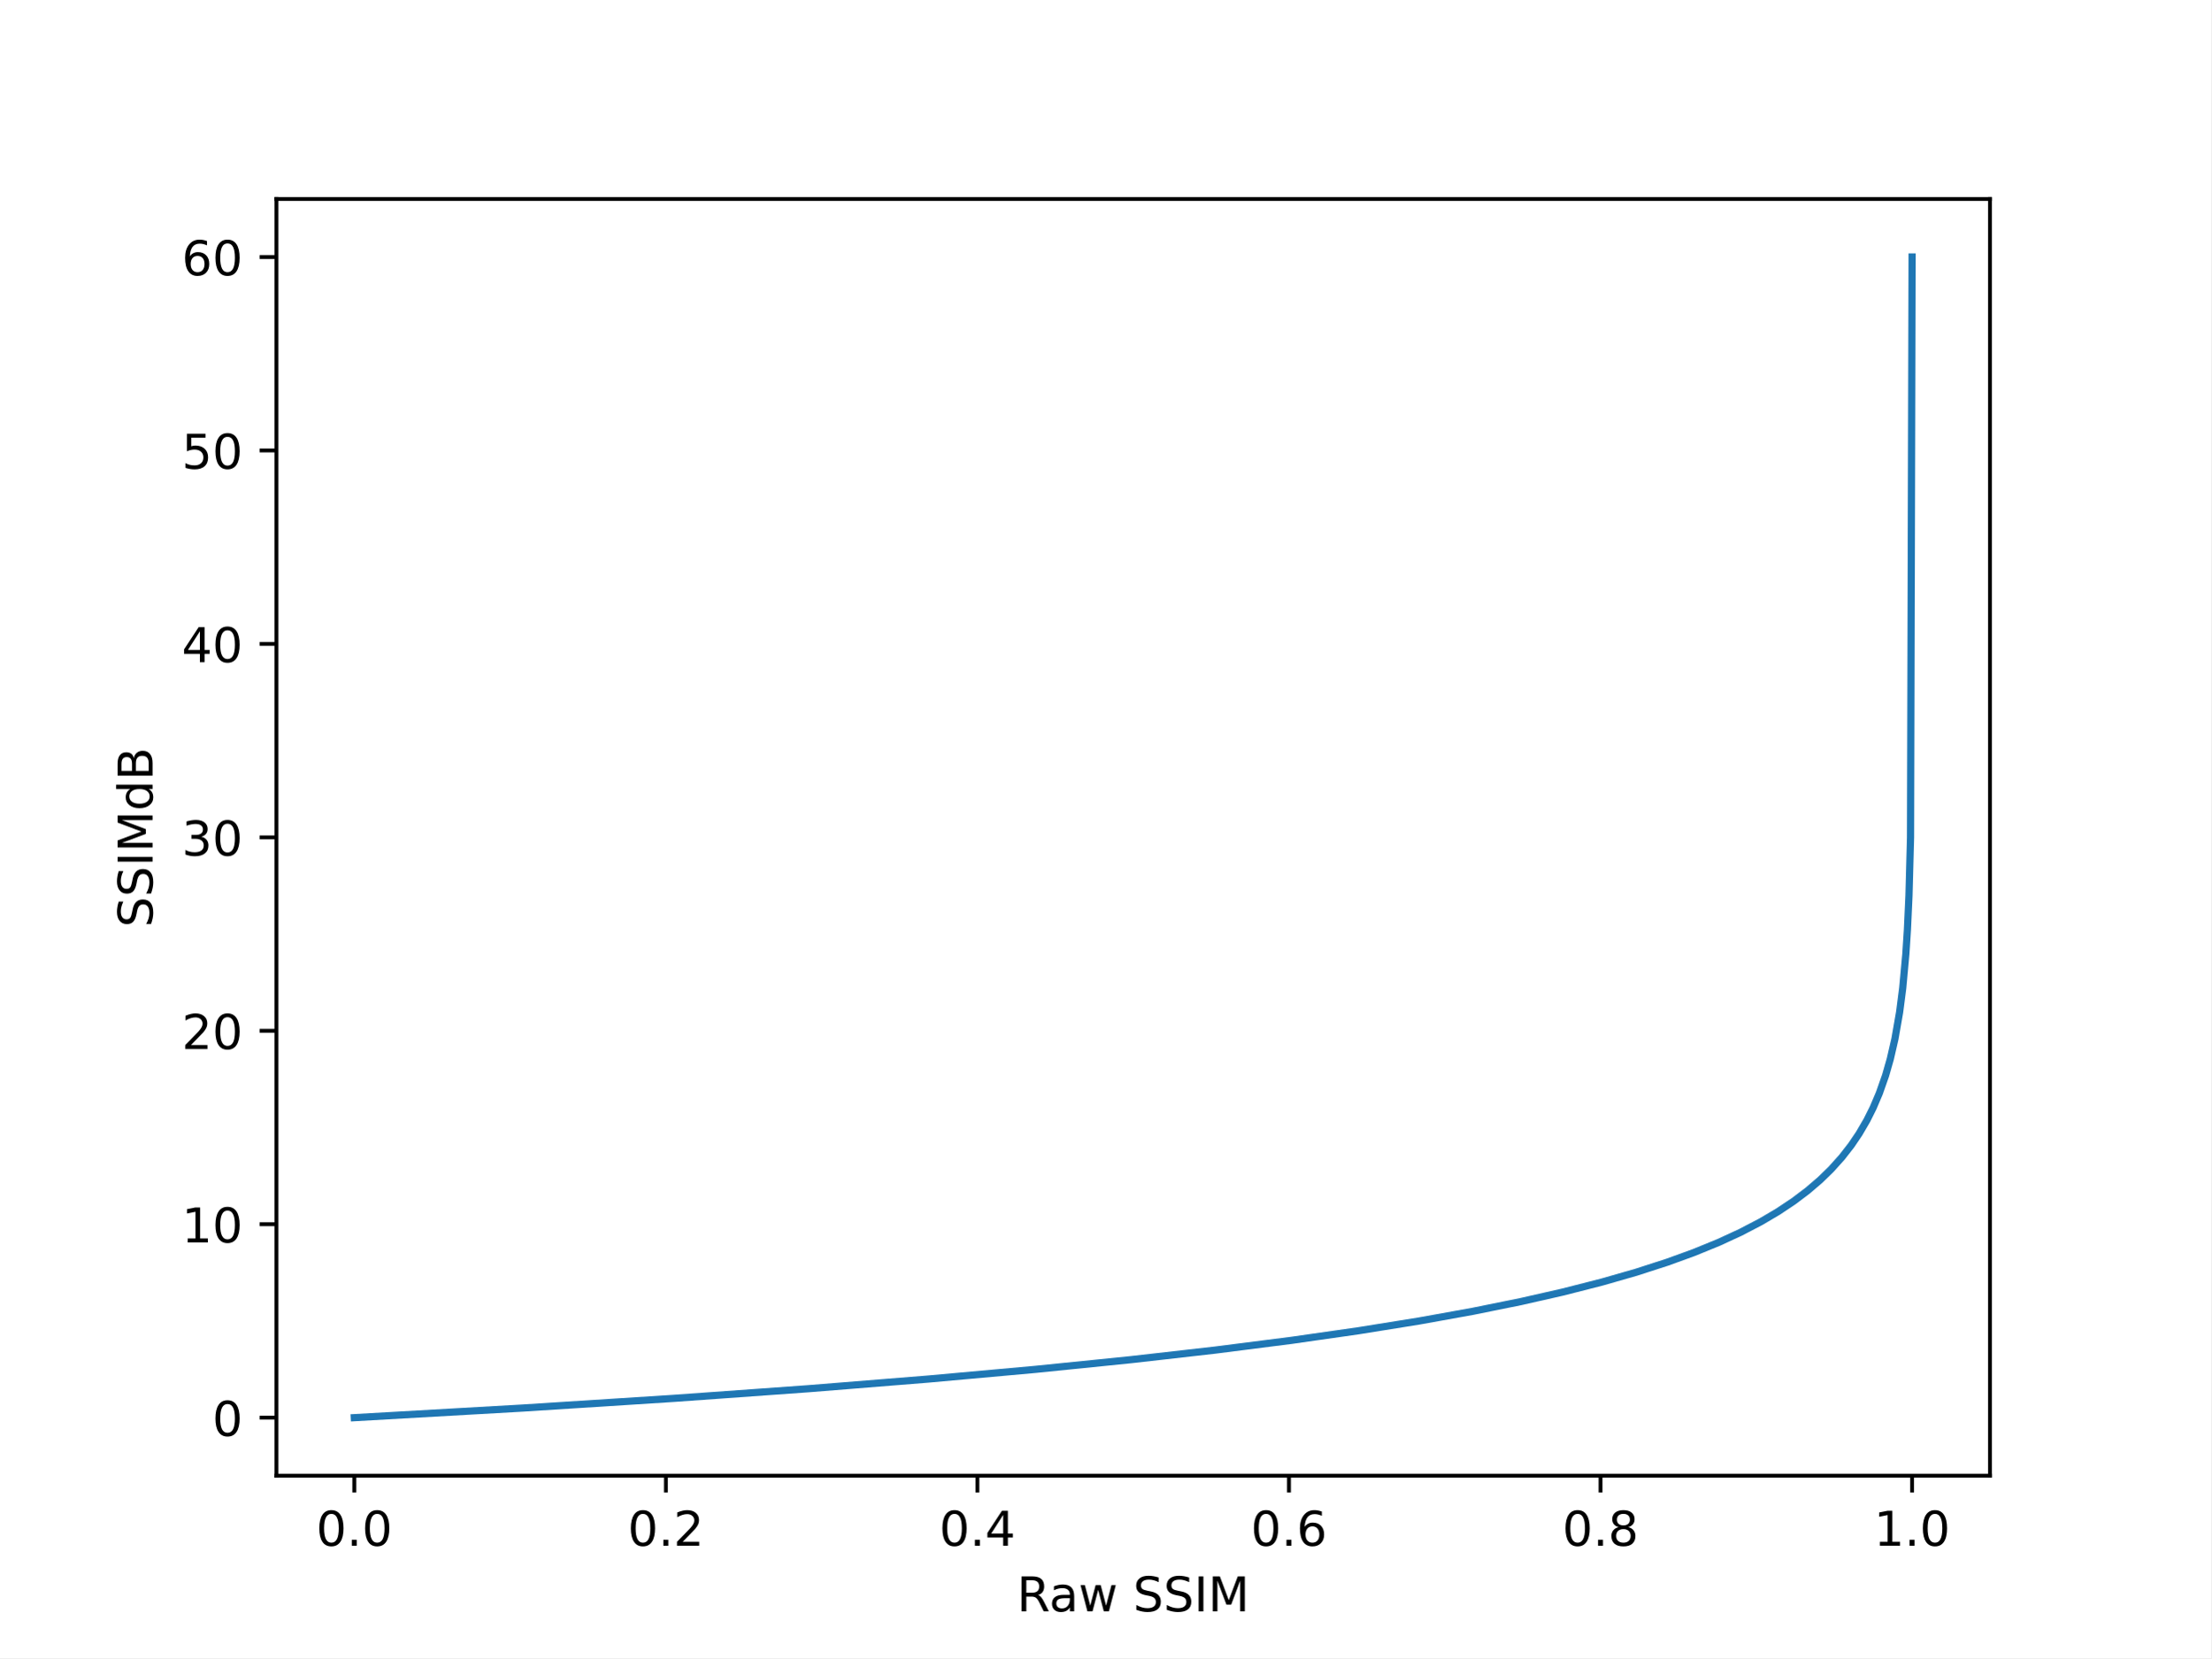
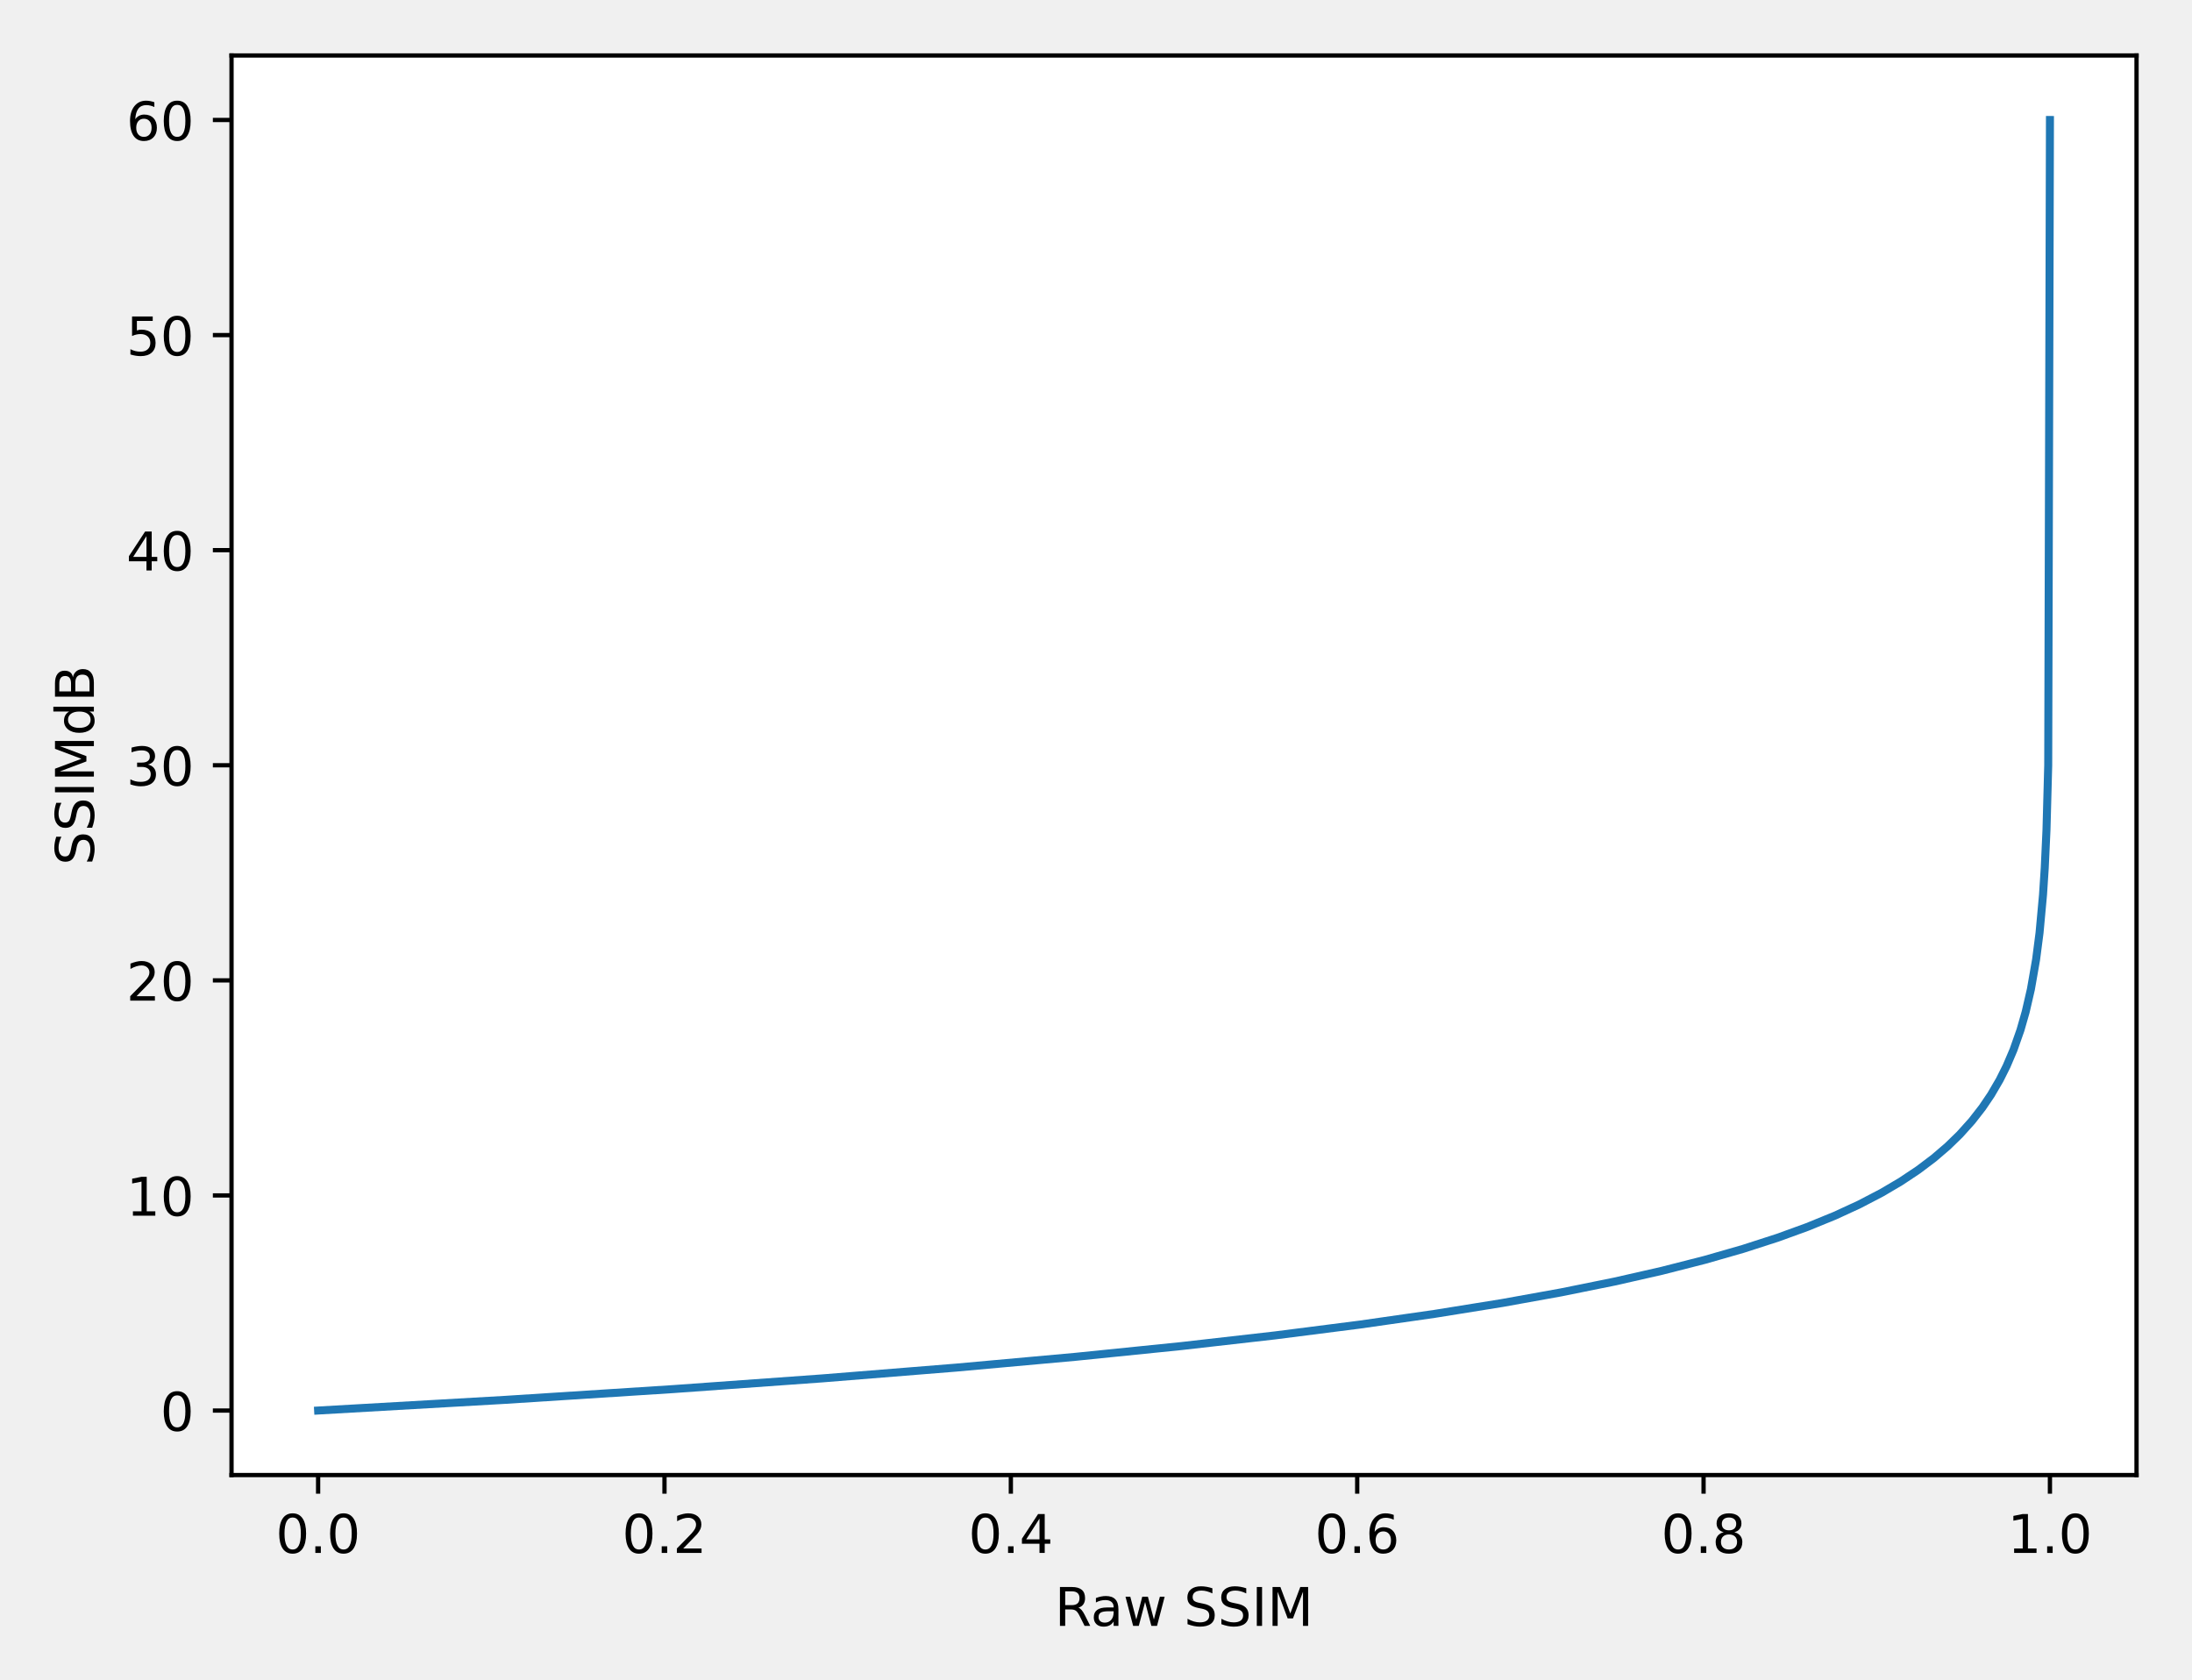
- <svg xmlns="http://www.w3.org/2000/svg" xmlns:xlink="http://www.w3.org/1999/xlink" height="345.6pt" version="1.1" viewBox="0 0 460.8 345.6" width="460.8pt">
-   <defs>
-     <style type="text/css">*{stroke-linecap:butt;stroke-linejoin:round;}</style>
+ <svg xmlns="http://www.w3.org/2000/svg" xmlns:xlink="http://www.w3.org/1999/xlink" height="314.931pt" version="1.1" viewBox="0 0 410.923 314.931" width="410.923pt" id="svg295">
+   <defs id="defs6">
+     <style type="text/css" id="style4">*{stroke-linecap:butt;stroke-linejoin:round;}</style>
  </defs>
-   <g id="figure_1">
-     <g id="patch_1">
-       <path d="M 0 345.6  L 460.8 345.6  L 460.8 0  L 0 0  z " style="fill:#ffffff;" />
-     </g>
+   <g id="figure_1" transform="translate(-14.19687,-31.072)">
    <g id="axes_1">
      <g id="patch_2">
-         <path d="M 57.6 307.584  L 414.72 307.584  L 414.72 41.472  L 57.6 41.472  z " style="fill:#ffffff;" />
+         <path d="M 57.6,307.584 H 414.72 V 41.472 H 57.6 Z" style="fill:#ffffff" id="path11" />
      </g>
      <g id="matplotlib.axis_1">
        <g id="xtick_1">
          <g id="line2d_1">
-             <defs>
-               <path d="M 0 0  L 0 3.5  " id="m9b0b6cb5fc" style="stroke:#000000;stroke-width:0.8;" />
-             </defs>
-             <g>
-               <use style="stroke:#000000;stroke-width:0.8;" x="73.833" xlink:href="#m9b0b6cb5fc" y="307.584" />
+             <defs id="defs15">
+               <path d="M 0,0 V 3.5" id="m9b0b6cb5fc" style="stroke:#000000;stroke-width:0.8" />
+             </defs>
+             <g id="g19">
+               <use style="stroke:#000000;stroke-width:0.8" x="73.833" xlink:href="#m9b0b6cb5fc" y="307.584" id="use17" width="100%" height="100%" />
            </g>
          </g>
          <g id="text_1">
-             <g transform="translate(65.88116 322.1824)scale(0.1 -0.1)">
-               <defs>
-                 <path d="M 31.781 66.406  Q 24.172 66.406 20.328 58.906  Q 16.5 51.422 16.5 36.375  Q 16.5 21.391 20.328 13.891  Q 24.172 6.391 31.781 6.391  Q 39.453 6.391 43.281 13.891  Q 47.125 21.391 47.125 36.375  Q 47.125 51.422 43.281 58.906  Q 39.453 66.406 31.781 66.406  z M 31.781 74.219  Q 44.047 74.219 50.516 64.516  Q 56.984 54.828 56.984 36.375  Q 56.984 17.969 50.516 8.266  Q 44.047 -1.422 31.781 -1.422  Q 19.531 -1.422 13.062 8.266  Q 6.594 17.969 6.594 36.375  Q 6.594 54.828 13.062 64.516  Q 19.531 74.219 31.781 74.219  z " id="DejaVuSans-48" />
-                 <path d="M 10.688 12.406  L 21 12.406  L 21 0  L 10.688 0  z " id="DejaVuSans-46" />
-               </defs>
-               <use xlink:href="#DejaVuSans-48" />
-               <use x="63.623" xlink:href="#DejaVuSans-46" />
-               <use x="95.41" xlink:href="#DejaVuSans-48" />
+             <g transform="matrix(0.1,0,0,-0.1,65.88116,322.1824)" id="g32">
+               <defs id="defs24">
+                 <path d="m 31.781,66.406 q -7.609,0 -11.453,-7.5 Q 16.5,51.422 16.5,36.375 q 0,-14.984 3.828,-22.484 3.844,-7.5 11.453,-7.5 7.672,0 11.5,7.5 3.844,7.5 3.844,22.484 0,15.047 -3.844,22.531 -3.828,7.5 -11.5,7.5 z m 0,7.812 q 12.266,0 18.734,-9.703 6.469,-9.688 6.469,-28.141 0,-18.406 -6.469,-28.109 -6.469,-9.688 -18.734,-9.688 -12.25,0 -18.719,9.688 Q 6.594,17.969 6.594,36.375 q 0,18.453 6.469,28.141 6.469,9.703 18.719,9.703 z" id="DejaVuSans-48" />
+                 <path d="M 10.688,12.406 H 21 V 0 H 10.688 Z" id="DejaVuSans-46" />
+               </defs>
+               <use xlink:href="#DejaVuSans-48" id="use26" x="0" y="0" width="100%" height="100%" />
+               <use x="63.623" xlink:href="#DejaVuSans-46" id="use28" y="0" width="100%" height="100%" />
+               <use x="95.41" xlink:href="#DejaVuSans-48" id="use30" y="0" width="100%" height="100%" />
            </g>
          </g>
        </g>
        <g id="xtick_2">
          <g id="line2d_2">
-             <g>
-               <use style="stroke:#000000;stroke-width:0.8;" x="138.764" xlink:href="#m9b0b6cb5fc" y="307.584" />
+             <g id="g38">
+               <use style="stroke:#000000;stroke-width:0.8" x="138.764" xlink:href="#m9b0b6cb5fc" y="307.584" id="use36" width="100%" height="100%" />
            </g>
          </g>
          <g id="text_2">
-             <g transform="translate(130.8121 322.1824)scale(0.1 -0.1)">
-               <defs>
-                 <path d="M 19.188 8.297  L 53.609 8.297  L 53.609 0  L 7.328 0  L 7.328 8.297  Q 12.938 14.109 22.625 23.891  Q 32.328 33.688 34.812 36.531  Q 39.547 41.844 41.422 45.531  Q 43.312 49.219 43.312 52.781  Q 43.312 58.594 39.234 62.25  Q 35.156 65.922 28.609 65.922  Q 23.969 65.922 18.812 64.312  Q 13.672 62.703 7.812 59.422  L 7.812 69.391  Q 13.766 71.781 18.938 73  Q 24.125 74.219 28.422 74.219  Q 39.75 74.219 46.484 68.547  Q 53.219 62.891 53.219 53.422  Q 53.219 48.922 51.531 44.891  Q 49.859 40.875 45.406 35.406  Q 44.188 33.984 37.641 27.219  Q 31.109 20.453 19.188 8.297  z " id="DejaVuSans-50" />
-               </defs>
-               <use xlink:href="#DejaVuSans-48" />
-               <use x="63.623" xlink:href="#DejaVuSans-46" />
-               <use x="95.41" xlink:href="#DejaVuSans-50" />
+             <g transform="matrix(0.1,0,0,-0.1,130.8121,322.1824)" id="g50">
+               <defs id="defs42">
+                 <path d="M 19.188,8.297 H 53.609 V 0 H 7.328 v 8.297 q 5.609,5.812 15.297,15.594 9.703,9.797 12.188,12.641 4.734,5.312 6.609,9 1.891,3.688 1.891,7.25 0,5.812 -4.078,9.469 -4.078,3.672 -10.625,3.672 -4.641,0 -9.797,-1.609 -5.141,-1.609 -11,-4.891 v 9.969 Q 13.766,71.781 18.938,73 q 5.188,1.219 9.484,1.219 11.328,0 18.062,-5.672 6.734,-5.656 6.734,-15.125 0,-4.5 -1.688,-8.531 Q 49.859,40.875 45.406,35.406 44.188,33.984 37.641,27.219 31.109,20.453 19.188,8.297 Z" id="DejaVuSans-50" />
+               </defs>
+               <use xlink:href="#DejaVuSans-48" id="use44" x="0" y="0" width="100%" height="100%" />
+               <use x="63.623" xlink:href="#DejaVuSans-46" id="use46" y="0" width="100%" height="100%" />
+               <use x="95.41" xlink:href="#DejaVuSans-50" id="use48" y="0" width="100%" height="100%" />
            </g>
          </g>
        </g>
        <g id="xtick_3">
          <g id="line2d_3">
-             <g>
-               <use style="stroke:#000000;stroke-width:0.8;" x="203.695" xlink:href="#m9b0b6cb5fc" y="307.584" />
+             <g id="g56">
+               <use style="stroke:#000000;stroke-width:0.8" x="203.695" xlink:href="#m9b0b6cb5fc" y="307.584" id="use54" width="100%" height="100%" />
            </g>
          </g>
          <g id="text_3">
-             <g transform="translate(195.743 322.1824)scale(0.1 -0.1)">
-               <defs>
-                 <path d="M 37.797 64.312  L 12.891 25.391  L 37.797 25.391  z M 35.203 72.906  L 47.609 72.906  L 47.609 25.391  L 58.016 25.391  L 58.016 17.188  L 47.609 17.188  L 47.609 0  L 37.797 0  L 37.797 17.188  L 4.891 17.188  L 4.891 26.703  z " id="DejaVuSans-52" />
-               </defs>
-               <use xlink:href="#DejaVuSans-48" />
-               <use x="63.623" xlink:href="#DejaVuSans-46" />
-               <use x="95.41" xlink:href="#DejaVuSans-52" />
+             <g transform="matrix(0.1,0,0,-0.1,195.743,322.1824)" id="g68">
+               <defs id="defs60">
+                 <path d="M 37.797,64.312 12.891,25.391 h 24.906 z m -2.594,8.594 h 12.406 V 25.391 h 10.406 V 17.188 H 47.609 V 0 h -9.812 V 17.188 H 4.891 v 9.516 z" id="DejaVuSans-52" />
+               </defs>
+               <use xlink:href="#DejaVuSans-48" id="use62" x="0" y="0" width="100%" height="100%" />
+               <use x="63.623" xlink:href="#DejaVuSans-46" id="use64" y="0" width="100%" height="100%" />
+               <use x="95.41" xlink:href="#DejaVuSans-52" id="use66" y="0" width="100%" height="100%" />
            </g>
          </g>
        </g>
        <g id="xtick_4">
          <g id="line2d_4">
-             <g>
-               <use style="stroke:#000000;stroke-width:0.8;" x="268.625" xlink:href="#m9b0b6cb5fc" y="307.584" />
+             <g id="g74">
+               <use style="stroke:#000000;stroke-width:0.8" x="268.625" xlink:href="#m9b0b6cb5fc" y="307.584" id="use72" width="100%" height="100%" />
            </g>
          </g>
          <g id="text_4">
-             <g transform="translate(260.6739 322.1824)scale(0.1 -0.1)">
-               <defs>
-                 <path d="M 33.016 40.375  Q 26.375 40.375 22.484 35.828  Q 18.609 31.297 18.609 23.391  Q 18.609 15.531 22.484 10.953  Q 26.375 6.391 33.016 6.391  Q 39.656 6.391 43.531 10.953  Q 47.406 15.531 47.406 23.391  Q 47.406 31.297 43.531 35.828  Q 39.656 40.375 33.016 40.375  z M 52.594 71.297  L 52.594 62.312  Q 48.875 64.062 45.094 64.984  Q 41.312 65.922 37.594 65.922  Q 27.828 65.922 22.672 59.328  Q 17.531 52.734 16.797 39.406  Q 19.672 43.656 24.016 45.922  Q 28.375 48.188 33.594 48.188  Q 44.578 48.188 50.953 41.516  Q 57.328 34.859 57.328 23.391  Q 57.328 12.156 50.688 5.359  Q 44.047 -1.422 33.016 -1.422  Q 20.359 -1.422 13.672 8.266  Q 6.984 17.969 6.984 36.375  Q 6.984 53.656 15.188 63.938  Q 23.391 74.219 37.203 74.219  Q 40.922 74.219 44.703 73.484  Q 48.484 72.75 52.594 71.297  z " id="DejaVuSans-54" />
-               </defs>
-               <use xlink:href="#DejaVuSans-48" />
-               <use x="63.623" xlink:href="#DejaVuSans-46" />
-               <use x="95.41" xlink:href="#DejaVuSans-54" />
+             <g transform="matrix(0.1,0,0,-0.1,260.6739,322.1824)" id="g86">
+               <defs id="defs78">
+                 <path d="m 33.016,40.375 q -6.641,0 -10.531,-4.547 -3.875,-4.531 -3.875,-12.438 0,-7.859 3.875,-12.438 3.891,-4.562 10.531,-4.562 6.641,0 10.516,4.562 3.875,4.578 3.875,12.438 0,7.906 -3.875,12.438 Q 39.656,40.375 33.016,40.375 Z M 52.594,71.297 V 62.312 q -3.719,1.75 -7.5,2.672 -3.781,0.938 -7.5,0.938 -9.766,0 -14.922,-6.594 -5.141,-6.594 -5.875,-19.922 2.875,4.25 7.219,6.516 4.359,2.266 9.578,2.266 10.984,0 17.359,-6.672 6.375,-6.656 6.375,-18.125 0,-11.234 -6.641,-18.031 -6.641,-6.781 -17.672,-6.781 -12.656,0 -19.344,9.688 -6.688,9.703 -6.688,28.109 0,17.281 8.203,27.562 8.203,10.281 22.016,10.281 3.719,0 7.5,-0.734 3.781,-0.734 7.891,-2.188 z" id="DejaVuSans-54" />
+               </defs>
+               <use xlink:href="#DejaVuSans-48" id="use80" x="0" y="0" width="100%" height="100%" />
+               <use x="63.623" xlink:href="#DejaVuSans-46" id="use82" y="0" width="100%" height="100%" />
+               <use x="95.41" xlink:href="#DejaVuSans-54" id="use84" y="0" width="100%" height="100%" />
            </g>
          </g>
        </g>
        <g id="xtick_5">
          <g id="line2d_5">
-             <g>
-               <use style="stroke:#000000;stroke-width:0.8;" x="333.556" xlink:href="#m9b0b6cb5fc" y="307.584" />
+             <g id="g92">
+               <use style="stroke:#000000;stroke-width:0.8" x="333.556" xlink:href="#m9b0b6cb5fc" y="307.584" id="use90" width="100%" height="100%" />
            </g>
          </g>
          <g id="text_5">
-             <g transform="translate(325.6048 322.1824)scale(0.1 -0.1)">
-               <defs>
-                 <path d="M 31.781 34.625  Q 24.75 34.625 20.719 30.859  Q 16.703 27.094 16.703 20.516  Q 16.703 13.922 20.719 10.156  Q 24.75 6.391 31.781 6.391  Q 38.812 6.391 42.859 10.172  Q 46.922 13.969 46.922 20.516  Q 46.922 27.094 42.891 30.859  Q 38.875 34.625 31.781 34.625  z M 21.922 38.812  Q 15.578 40.375 12.031 44.719  Q 8.5 49.078 8.5 55.328  Q 8.5 64.062 14.719 69.141  Q 20.953 74.219 31.781 74.219  Q 42.672 74.219 48.875 69.141  Q 55.078 64.062 55.078 55.328  Q 55.078 49.078 51.531 44.719  Q 48 40.375 41.703 38.812  Q 48.828 37.156 52.797 32.312  Q 56.781 27.484 56.781 20.516  Q 56.781 9.906 50.312 4.234  Q 43.844 -1.422 31.781 -1.422  Q 19.734 -1.422 13.25 4.234  Q 6.781 9.906 6.781 20.516  Q 6.781 27.484 10.781 32.312  Q 14.797 37.156 21.922 38.812  z M 18.312 54.391  Q 18.312 48.734 21.844 45.562  Q 25.391 42.391 31.781 42.391  Q 38.141 42.391 41.719 45.562  Q 45.312 48.734 45.312 54.391  Q 45.312 60.062 41.719 63.234  Q 38.141 66.406 31.781 66.406  Q 25.391 66.406 21.844 63.234  Q 18.312 60.062 18.312 54.391  z " id="DejaVuSans-56" />
-               </defs>
-               <use xlink:href="#DejaVuSans-48" />
-               <use x="63.623" xlink:href="#DejaVuSans-46" />
-               <use x="95.41" xlink:href="#DejaVuSans-56" />
+             <g transform="matrix(0.1,0,0,-0.1,325.6048,322.1824)" id="g104">
+               <defs id="defs96">
+                 <path d="m 31.781,34.625 q -7.031,0 -11.062,-3.766 -4.016,-3.766 -4.016,-10.344 0,-6.594 4.016,-10.359 4.031,-3.766 11.062,-3.766 7.031,0 11.078,3.781 4.062,3.797 4.062,10.344 0,6.578 -4.031,10.344 Q 38.875,34.625 31.781,34.625 Z m -9.859,4.188 Q 15.578,40.375 12.031,44.719 8.5,49.078 8.5,55.328 q 0,8.734 6.219,13.812 6.234,5.078 17.062,5.078 10.891,0 17.094,-5.078 6.203,-5.078 6.203,-13.812 0,-6.25 -3.547,-10.609 Q 48,40.375 41.703,38.812 q 7.125,-1.656 11.094,-6.5 3.984,-4.828 3.984,-11.797 0,-10.609 -6.469,-16.281 -6.469,-5.656 -18.531,-5.656 -12.047,0 -18.531,5.656 -6.469,5.672 -6.469,16.281 0,6.969 4,11.797 4.016,4.844 11.141,6.5 z M 18.312,54.391 q 0,-5.656 3.531,-8.828 3.547,-3.172 9.938,-3.172 6.359,0 9.938,3.172 3.594,3.172 3.594,8.828 0,5.672 -3.594,8.844 -3.578,3.172 -9.938,3.172 -6.391,0 -9.938,-3.172 Q 18.312,60.062 18.312,54.391 Z" id="DejaVuSans-56" />
+               </defs>
+               <use xlink:href="#DejaVuSans-48" id="use98" x="0" y="0" width="100%" height="100%" />
+               <use x="63.623" xlink:href="#DejaVuSans-46" id="use100" y="0" width="100%" height="100%" />
+               <use x="95.41" xlink:href="#DejaVuSans-56" id="use102" y="0" width="100%" height="100%" />
            </g>
          </g>
        </g>
        <g id="xtick_6">
          <g id="line2d_6">
-             <g>
-               <use style="stroke:#000000;stroke-width:0.8;" x="398.487" xlink:href="#m9b0b6cb5fc" y="307.584" />
+             <g id="g110">
+               <use style="stroke:#000000;stroke-width:0.8" x="398.487" xlink:href="#m9b0b6cb5fc" y="307.584" id="use108" width="100%" height="100%" />
            </g>
          </g>
          <g id="text_6">
-             <g transform="translate(390.5357 322.1824)scale(0.1 -0.1)">
-               <defs>
-                 <path d="M 12.406 8.297  L 28.516 8.297  L 28.516 63.922  L 10.984 60.406  L 10.984 69.391  L 28.422 72.906  L 38.281 72.906  L 38.281 8.297  L 54.391 8.297  L 54.391 0  L 12.406 0  z " id="DejaVuSans-49" />
-               </defs>
-               <use xlink:href="#DejaVuSans-49" />
-               <use x="63.623" xlink:href="#DejaVuSans-46" />
-               <use x="95.41" xlink:href="#DejaVuSans-48" />
+             <g transform="matrix(0.1,0,0,-0.1,390.5357,322.1824)" id="g122">
+               <defs id="defs114">
+                 <path d="m 12.406,8.297 h 16.109 v 55.625 L 10.984,60.406 v 8.984 l 17.438,3.516 H 38.281 V 8.297 H 54.391 V 0 H 12.406 Z" id="DejaVuSans-49" />
+               </defs>
+               <use xlink:href="#DejaVuSans-49" id="use116" x="0" y="0" width="100%" height="100%" />
+               <use x="63.623" xlink:href="#DejaVuSans-46" id="use118" y="0" width="100%" height="100%" />
+               <use x="95.41" xlink:href="#DejaVuSans-48" id="use120" y="0" width="100%" height="100%" />
            </g>
          </g>
        </g>
        <g id="text_7">
-           <g transform="translate(211.9186 335.8606)scale(0.1 -0.1)">
-             <defs>
-               <path d="M 44.391 34.188  Q 47.562 33.109 50.562 29.594  Q 53.562 26.078 56.594 19.922  L 66.609 0  L 56 0  L 46.688 18.703  Q 43.062 26.031 39.672 28.422  Q 36.281 30.812 30.422 30.812  L 19.672 30.812  L 19.672 0  L 9.812 0  L 9.812 72.906  L 32.078 72.906  Q 44.578 72.906 50.734 67.672  Q 56.891 62.453 56.891 51.906  Q 56.891 45.016 53.688 40.469  Q 50.484 35.938 44.391 34.188  z M 19.672 64.797  L 19.672 38.922  L 32.078 38.922  Q 39.203 38.922 42.844 42.219  Q 46.484 45.516 46.484 51.906  Q 46.484 58.297 42.844 61.547  Q 39.203 64.797 32.078 64.797  z " id="DejaVuSans-82" />
-               <path d="M 34.281 27.484  Q 23.391 27.484 19.188 25  Q 14.984 22.516 14.984 16.5  Q 14.984 11.719 18.141 8.906  Q 21.297 6.109 26.703 6.109  Q 34.188 6.109 38.703 11.406  Q 43.219 16.703 43.219 25.484  L 43.219 27.484  z M 52.203 31.203  L 52.203 0  L 43.219 0  L 43.219 8.297  Q 40.141 3.328 35.547 0.953  Q 30.953 -1.422 24.312 -1.422  Q 15.922 -1.422 10.953 3.297  Q 6 8.016 6 15.922  Q 6 25.141 12.172 29.828  Q 18.359 34.516 30.609 34.516  L 43.219 34.516  L 43.219 35.406  Q 43.219 41.609 39.141 45  Q 35.062 48.391 27.688 48.391  Q 23 48.391 18.547 47.266  Q 14.109 46.141 10.016 43.891  L 10.016 52.203  Q 14.938 54.109 19.578 55.047  Q 24.219 56 28.609 56  Q 40.484 56 46.344 49.844  Q 52.203 43.703 52.203 31.203  z " id="DejaVuSans-97" />
-               <path d="M 4.203 54.688  L 13.188 54.688  L 24.422 12.016  L 35.594 54.688  L 46.188 54.688  L 57.422 12.016  L 68.609 54.688  L 77.594 54.688  L 63.281 0  L 52.688 0  L 40.922 44.828  L 29.109 0  L 18.5 0  z " id="DejaVuSans-119" />
-               <path id="DejaVuSans-32" />
-               <path d="M 53.516 70.516  L 53.516 60.891  Q 47.906 63.578 42.922 64.891  Q 37.938 66.219 33.297 66.219  Q 25.25 66.219 20.875 63.094  Q 16.5 59.969 16.5 54.203  Q 16.5 49.359 19.406 46.891  Q 22.312 44.438 30.422 42.922  L 36.375 41.703  Q 47.406 39.594 52.656 34.297  Q 57.906 29 57.906 20.125  Q 57.906 9.516 50.797 4.047  Q 43.703 -1.422 29.984 -1.422  Q 24.812 -1.422 18.969 -0.25  Q 13.141 0.922 6.891 3.219  L 6.891 13.375  Q 12.891 10.016 18.656 8.297  Q 24.422 6.594 29.984 6.594  Q 38.422 6.594 43.016 9.906  Q 47.609 13.234 47.609 19.391  Q 47.609 24.75 44.312 27.781  Q 41.016 30.812 33.5 32.328  L 27.484 33.5  Q 16.453 35.688 11.516 40.375  Q 6.594 45.062 6.594 53.422  Q 6.594 63.094 13.406 68.656  Q 20.219 74.219 32.172 74.219  Q 37.312 74.219 42.625 73.281  Q 47.953 72.359 53.516 70.516  z " id="DejaVuSans-83" />
-               <path d="M 9.812 72.906  L 19.672 72.906  L 19.672 0  L 9.812 0  z " id="DejaVuSans-73" />
-               <path d="M 9.812 72.906  L 24.516 72.906  L 43.109 23.297  L 61.812 72.906  L 76.516 72.906  L 76.516 0  L 66.891 0  L 66.891 64.016  L 48.094 14.016  L 38.188 14.016  L 19.391 64.016  L 19.391 0  L 9.812 0  z " id="DejaVuSans-77" />
-             </defs>
-             <use xlink:href="#DejaVuSans-82" />
-             <use x="67.232" xlink:href="#DejaVuSans-97" />
-             <use x="128.512" xlink:href="#DejaVuSans-119" />
-             <use x="210.299" xlink:href="#DejaVuSans-32" />
-             <use x="242.086" xlink:href="#DejaVuSans-83" />
-             <use x="305.562" xlink:href="#DejaVuSans-83" />
-             <use x="369.039" xlink:href="#DejaVuSans-73" />
-             <use x="398.531" xlink:href="#DejaVuSans-77" />
+           <g transform="matrix(0.1,0,0,-0.1,211.9186,335.8606)" id="g151">
+             <defs id="defs133">
+               <path d="m 44.391,34.188 q 3.172,-1.078 6.172,-4.594 3,-3.516 6.031,-9.672 L 66.609,0 H 56 l -9.312,18.703 q -3.625,7.328 -7.016,9.719 -3.391,2.391 -9.25,2.391 h -10.75 V 0 H 9.812 v 72.906 h 22.266 q 12.5,0 18.656,-5.234 6.156,-5.219 6.156,-15.766 0,-6.891 -3.203,-11.438 -3.203,-4.531 -9.297,-6.281 z m -24.719,30.609 v -25.875 h 12.406 q 7.125,0 10.766,3.297 3.641,3.297 3.641,9.688 0,6.391 -3.641,9.641 -3.641,3.25 -10.766,3.25 z" id="DejaVuSans-82" />
+               <path d="m 34.281,27.484 q -10.891,0 -15.094,-2.484 -4.203,-2.484 -4.203,-8.5 0,-4.781 3.156,-7.594 3.156,-2.797 8.562,-2.797 7.484,0 12,5.297 4.516,5.297 4.516,14.078 v 2 z m 17.922,3.719 V 0 H 43.219 v 8.297 q -3.078,-4.969 -7.672,-7.344 -4.594,-2.375 -11.234,-2.375 -8.391,0 -13.359,4.719 Q 6,8.016 6,15.922 q 0,9.219 6.172,13.906 6.188,4.688 18.438,4.688 H 43.219 v 0.891 q 0,6.203 -4.078,9.594 -4.078,3.391 -11.453,3.391 -4.688,0 -9.141,-1.125 -4.438,-1.125 -8.531,-3.375 v 8.312 q 4.922,1.906 9.562,2.844 Q 24.219,56 28.609,56 q 11.875,0 17.734,-6.156 5.859,-6.141 5.859,-18.641 z" id="DejaVuSans-97" />
+               <path d="M 4.203,54.688 H 13.188 L 24.422,12.016 35.594,54.688 H 46.188 L 57.422,12.016 68.609,54.688 H 77.594 L 63.281,0 H 52.688 L 40.922,44.828 29.109,0 H 18.5 Z" id="DejaVuSans-119" />
+               <path id="DejaVuSans-32" d="" />
+               <path d="m 53.516,70.516 v -9.625 q -5.609,2.688 -10.594,4 -4.984,1.328 -9.625,1.328 -8.047,0 -12.422,-3.125 -4.375,-3.125 -4.375,-8.891 0,-4.844 2.906,-7.312 2.906,-2.453 11.016,-3.969 L 36.375,41.703 Q 47.406,39.594 52.656,34.297 57.906,29 57.906,20.125 q 0,-10.609 -7.109,-16.078 -7.094,-5.469 -20.812,-5.469 -5.172,0 -11.016,1.172 Q 13.141,0.922 6.891,3.219 V 13.375 q 6,-3.359 11.766,-5.078 5.766,-1.703 11.328,-1.703 8.438,0 13.031,3.312 4.594,3.328 4.594,9.484 0,5.359 -3.297,8.391 Q 41.016,30.812 33.5,32.328 L 27.484,33.5 q -11.031,2.188 -15.969,6.875 -4.922,4.688 -4.922,13.047 0,9.672 6.812,15.234 6.812,5.562 18.766,5.562 5.141,0 10.453,-0.938 5.328,-0.922 10.891,-2.766 z" id="DejaVuSans-83" />
+               <path d="m 9.812,72.906 h 9.859 V 0 H 9.812 Z" id="DejaVuSans-73" />
+               <path d="M 9.812,72.906 H 24.516 L 43.109,23.297 61.812,72.906 H 76.516 V 0 h -9.625 v 64.016 l -18.797,-50 H 38.188 l -18.797,50 V 0 H 9.812 Z" id="DejaVuSans-77" />
+             </defs>
+             <use xlink:href="#DejaVuSans-82" id="use135" x="0" y="0" width="100%" height="100%" />
+             <use x="67.232" xlink:href="#DejaVuSans-97" id="use137" y="0" width="100%" height="100%" />
+             <use x="128.512" xlink:href="#DejaVuSans-119" id="use139" y="0" width="100%" height="100%" />
+             <use x="210.299" xlink:href="#DejaVuSans-32" id="use141" y="0" width="100%" height="100%" />
+             <use x="242.086" xlink:href="#DejaVuSans-83" id="use143" y="0" width="100%" height="100%" />
+             <use x="305.562" xlink:href="#DejaVuSans-83" id="use145" y="0" width="100%" height="100%" />
+             <use x="369.039" xlink:href="#DejaVuSans-73" id="use147" y="0" width="100%" height="100%" />
+             <use x="398.531" xlink:href="#DejaVuSans-77" id="use149" y="0" width="100%" height="100%" />
          </g>
        </g>
      </g>
      <g id="matplotlib.axis_2">
        <g id="ytick_1">
          <g id="line2d_7">
-             <defs>
-               <path d="M 0 0  L -3.5 0  " id="mfd8e540421" style="stroke:#000000;stroke-width:0.8;" />
-             </defs>
-             <g>
-               <use style="stroke:#000000;stroke-width:0.8;" x="57.6" xlink:href="#mfd8e540421" y="295.488" />
+             <defs id="defs156">
+               <path d="M 0,0 H -3.5" id="mfd8e540421" style="stroke:#000000;stroke-width:0.8" />
+             </defs>
+             <g id="g160">
+               <use style="stroke:#000000;stroke-width:0.8" x="57.6" xlink:href="#mfd8e540421" y="295.488" id="use158" width="100%" height="100%" />
            </g>
          </g>
          <g id="text_8">
-             <g transform="translate(44.2375 299.2872)scale(0.1 -0.1)">
-               <use xlink:href="#DejaVuSans-48" />
+             <g transform="matrix(0.1,0,0,-0.1,44.2375,299.2872)" id="g165">
+               <use xlink:href="#DejaVuSans-48" id="use163" x="0" y="0" width="100%" height="100%" />
            </g>
          </g>
        </g>
        <g id="ytick_2">
          <g id="line2d_8">
-             <g>
-               <use style="stroke:#000000;stroke-width:0.8;" x="57.6" xlink:href="#mfd8e540421" y="255.168" />
+             <g id="g171">
+               <use style="stroke:#000000;stroke-width:0.8" x="57.6" xlink:href="#mfd8e540421" y="255.168" id="use169" width="100%" height="100%" />
            </g>
          </g>
          <g id="text_9">
-             <g transform="translate(37.875 258.9672)scale(0.1 -0.1)">
-               <use xlink:href="#DejaVuSans-49" />
-               <use x="63.623" xlink:href="#DejaVuSans-48" />
+             <g transform="matrix(0.1,0,0,-0.1,37.875,258.9672)" id="g178">
+               <use xlink:href="#DejaVuSans-49" id="use174" x="0" y="0" width="100%" height="100%" />
+               <use x="63.623" xlink:href="#DejaVuSans-48" id="use176" y="0" width="100%" height="100%" />
            </g>
          </g>
        </g>
        <g id="ytick_3">
          <g id="line2d_9">
-             <g>
-               <use style="stroke:#000000;stroke-width:0.8;" x="57.6" xlink:href="#mfd8e540421" y="214.848" />
+             <g id="g184">
+               <use style="stroke:#000000;stroke-width:0.8" x="57.6" xlink:href="#mfd8e540421" y="214.848" id="use182" width="100%" height="100%" />
            </g>
          </g>
          <g id="text_10">
-             <g transform="translate(37.875 218.6472)scale(0.1 -0.1)">
-               <use xlink:href="#DejaVuSans-50" />
-               <use x="63.623" xlink:href="#DejaVuSans-48" />
+             <g transform="matrix(0.1,0,0,-0.1,37.875,218.6472)" id="g191">
+               <use xlink:href="#DejaVuSans-50" id="use187" x="0" y="0" width="100%" height="100%" />
+               <use x="63.623" xlink:href="#DejaVuSans-48" id="use189" y="0" width="100%" height="100%" />
            </g>
          </g>
        </g>
        <g id="ytick_4">
          <g id="line2d_10">
-             <g>
-               <use style="stroke:#000000;stroke-width:0.8;" x="57.6" xlink:href="#mfd8e540421" y="174.528" />
+             <g id="g197">
+               <use style="stroke:#000000;stroke-width:0.8" x="57.6" xlink:href="#mfd8e540421" y="174.528" id="use195" width="100%" height="100%" />
            </g>
          </g>
          <g id="text_11">
-             <g transform="translate(37.875 178.3272)scale(0.1 -0.1)">
-               <defs>
-                 <path d="M 40.578 39.312  Q 47.656 37.797 51.625 33  Q 55.609 28.219 55.609 21.188  Q 55.609 10.406 48.188 4.484  Q 40.766 -1.422 27.094 -1.422  Q 22.516 -1.422 17.656 -0.516  Q 12.797 0.391 7.625 2.203  L 7.625 11.719  Q 11.719 9.328 16.594 8.109  Q 21.484 6.891 26.812 6.891  Q 36.078 6.891 40.938 10.547  Q 45.797 14.203 45.797 21.188  Q 45.797 27.641 41.281 31.266  Q 36.766 34.906 28.719 34.906  L 20.219 34.906  L 20.219 43.016  L 29.109 43.016  Q 36.375 43.016 40.234 45.922  Q 44.094 48.828 44.094 54.297  Q 44.094 59.906 40.109 62.906  Q 36.141 65.922 28.719 65.922  Q 24.656 65.922 20.016 65.031  Q 15.375 64.156 9.812 62.312  L 9.812 71.094  Q 15.438 72.656 20.344 73.438  Q 25.25 74.219 29.594 74.219  Q 40.828 74.219 47.359 69.109  Q 53.906 64.016 53.906 55.328  Q 53.906 49.266 50.438 45.094  Q 46.969 40.922 40.578 39.312  z " id="DejaVuSans-51" />
-               </defs>
-               <use xlink:href="#DejaVuSans-51" />
-               <use x="63.623" xlink:href="#DejaVuSans-48" />
+             <g transform="matrix(0.1,0,0,-0.1,37.875,178.3272)" id="g207">
+               <defs id="defs201">
+                 <path d="M 40.578,39.312 Q 47.656,37.797 51.625,33 q 3.984,-4.781 3.984,-11.812 0,-10.781 -7.422,-16.703 -7.422,-5.906 -21.094,-5.906 -4.578,0 -9.438,0.906 -4.859,0.906 -10.031,2.719 v 9.516 q 4.094,-2.391 8.969,-3.609 4.891,-1.219 10.219,-1.219 9.266,0 14.125,3.656 4.859,3.656 4.859,10.641 0,6.453 -4.516,10.078 -4.516,3.641 -12.562,3.641 h -8.5 v 8.109 h 8.891 q 7.266,0 11.125,2.906 3.859,2.906 3.859,8.375 0,5.609 -3.984,8.609 -3.969,3.016 -11.391,3.016 -4.062,0 -8.703,-0.891 Q 15.375,64.156 9.812,62.312 v 8.781 q 5.625,1.562 10.531,2.344 4.906,0.781 9.25,0.781 11.234,0 17.766,-5.109 6.547,-5.094 6.547,-13.781 0,-6.062 -3.469,-10.234 -3.469,-4.172 -9.859,-5.781 z" id="DejaVuSans-51" />
+               </defs>
+               <use xlink:href="#DejaVuSans-51" id="use203" x="0" y="0" width="100%" height="100%" />
+               <use x="63.623" xlink:href="#DejaVuSans-48" id="use205" y="0" width="100%" height="100%" />
            </g>
          </g>
        </g>
        <g id="ytick_5">
          <g id="line2d_11">
-             <g>
-               <use style="stroke:#000000;stroke-width:0.8;" x="57.6" xlink:href="#mfd8e540421" y="134.208" />
+             <g id="g213">
+               <use style="stroke:#000000;stroke-width:0.8" x="57.6" xlink:href="#mfd8e540421" y="134.208" id="use211" width="100%" height="100%" />
            </g>
          </g>
          <g id="text_12">
-             <g transform="translate(37.875 138.0072)scale(0.1 -0.1)">
-               <use xlink:href="#DejaVuSans-52" />
-               <use x="63.623" xlink:href="#DejaVuSans-48" />
+             <g transform="matrix(0.1,0,0,-0.1,37.875,138.0072)" id="g220">
+               <use xlink:href="#DejaVuSans-52" id="use216" x="0" y="0" width="100%" height="100%" />
+               <use x="63.623" xlink:href="#DejaVuSans-48" id="use218" y="0" width="100%" height="100%" />
            </g>
          </g>
        </g>
        <g id="ytick_6">
          <g id="line2d_12">
-             <g>
-               <use style="stroke:#000000;stroke-width:0.8;" x="57.6" xlink:href="#mfd8e540421" y="93.888" />
+             <g id="g226">
+               <use style="stroke:#000000;stroke-width:0.8" x="57.6" xlink:href="#mfd8e540421" y="93.888" id="use224" width="100%" height="100%" />
            </g>
          </g>
          <g id="text_13">
-             <g transform="translate(37.875 97.68722)scale(0.1 -0.1)">
-               <defs>
-                 <path d="M 10.797 72.906  L 49.516 72.906  L 49.516 64.594  L 19.828 64.594  L 19.828 46.734  Q 21.969 47.469 24.109 47.828  Q 26.266 48.188 28.422 48.188  Q 40.625 48.188 47.75 41.5  Q 54.891 34.812 54.891 23.391  Q 54.891 11.625 47.562 5.094  Q 40.234 -1.422 26.906 -1.422  Q 22.312 -1.422 17.547 -0.641  Q 12.797 0.141 7.719 1.703  L 7.719 11.625  Q 12.109 9.234 16.797 8.062  Q 21.484 6.891 26.703 6.891  Q 35.156 6.891 40.078 11.328  Q 45.016 15.766 45.016 23.391  Q 45.016 31 40.078 35.438  Q 35.156 39.891 26.703 39.891  Q 22.75 39.891 18.812 39.016  Q 14.891 38.141 10.797 36.281  z " id="DejaVuSans-53" />
-               </defs>
-               <use xlink:href="#DejaVuSans-53" />
-               <use x="63.623" xlink:href="#DejaVuSans-48" />
+             <g transform="matrix(0.1,0,0,-0.1,37.875,97.68722)" id="g236">
+               <defs id="defs230">
+                 <path d="m 10.797,72.906 h 38.719 v -8.312 h -29.688 V 46.734 q 2.141,0.734 4.281,1.094 2.156,0.359 4.312,0.359 Q 40.625,48.188 47.75,41.5 54.891,34.812 54.891,23.391 54.891,11.625 47.562,5.094 40.234,-1.422 26.906,-1.422 q -4.594,0 -9.359,0.781 -4.75,0.781 -9.828,2.344 V 11.625 q 4.391,-2.391 9.078,-3.562 4.688,-1.172 9.906,-1.172 8.453,0 13.375,4.438 4.938,4.438 4.938,12.062 0,7.609 -4.938,12.047 -4.922,4.453 -13.375,4.453 -3.953,0 -7.891,-0.875 -3.922,-0.875 -8.016,-2.734 z" id="DejaVuSans-53" />
+               </defs>
+               <use xlink:href="#DejaVuSans-53" id="use232" x="0" y="0" width="100%" height="100%" />
+               <use x="63.623" xlink:href="#DejaVuSans-48" id="use234" y="0" width="100%" height="100%" />
            </g>
          </g>
        </g>
        <g id="ytick_7">
          <g id="line2d_13">
-             <g>
-               <use style="stroke:#000000;stroke-width:0.8;" x="57.6" xlink:href="#mfd8e540421" y="53.568" />
+             <g id="g242">
+               <use style="stroke:#000000;stroke-width:0.8" x="57.6" xlink:href="#mfd8e540421" y="53.568" id="use240" width="100%" height="100%" />
            </g>
          </g>
          <g id="text_14">
-             <g transform="translate(37.875 57.36722)scale(0.1 -0.1)">
-               <use xlink:href="#DejaVuSans-54" />
-               <use x="63.623" xlink:href="#DejaVuSans-48" />
+             <g transform="matrix(0.1,0,0,-0.1,37.875,57.36722)" id="g249">
+               <use xlink:href="#DejaVuSans-54" id="use245" x="0" y="0" width="100%" height="100%" />
+               <use x="63.623" xlink:href="#DejaVuSans-48" id="use247" y="0" width="100%" height="100%" />
            </g>
          </g>
        </g>
        <g id="text_15">
-           <g transform="translate(31.79531 193.2702)rotate(-90)scale(0.1 -0.1)">
-             <defs>
-               <path d="M 45.406 46.391  L 45.406 75.984  L 54.391 75.984  L 54.391 0  L 45.406 0  L 45.406 8.203  Q 42.578 3.328 38.25 0.953  Q 33.938 -1.422 27.875 -1.422  Q 17.969 -1.422 11.734 6.484  Q 5.516 14.406 5.516 27.297  Q 5.516 40.188 11.734 48.094  Q 17.969 56 27.875 56  Q 33.938 56 38.25 53.625  Q 42.578 51.266 45.406 46.391  z M 14.797 27.297  Q 14.797 17.391 18.875 11.75  Q 22.953 6.109 30.078 6.109  Q 37.203 6.109 41.297 11.75  Q 45.406 17.391 45.406 27.297  Q 45.406 37.203 41.297 42.844  Q 37.203 48.484 30.078 48.484  Q 22.953 48.484 18.875 42.844  Q 14.797 37.203 14.797 27.297  z " id="DejaVuSans-100" />
-               <path d="M 19.672 34.812  L 19.672 8.109  L 35.5 8.109  Q 43.453 8.109 47.281 11.406  Q 51.125 14.703 51.125 21.484  Q 51.125 28.328 47.281 31.562  Q 43.453 34.812 35.5 34.812  z M 19.672 64.797  L 19.672 42.828  L 34.281 42.828  Q 41.5 42.828 45.031 45.531  Q 48.578 48.25 48.578 53.812  Q 48.578 59.328 45.031 62.062  Q 41.5 64.797 34.281 64.797  z M 9.812 72.906  L 35.016 72.906  Q 46.297 72.906 52.391 68.219  Q 58.5 63.531 58.5 54.891  Q 58.5 48.188 55.375 44.234  Q 52.25 40.281 46.188 39.312  Q 53.469 37.75 57.5 32.781  Q 61.531 27.828 61.531 20.406  Q 61.531 10.641 54.891 5.312  Q 48.25 0 35.984 0  L 9.812 0  z " id="DejaVuSans-66" />
-             </defs>
-             <use xlink:href="#DejaVuSans-83" />
-             <use x="63.477" xlink:href="#DejaVuSans-83" />
-             <use x="126.953" xlink:href="#DejaVuSans-73" />
-             <use x="156.445" xlink:href="#DejaVuSans-77" />
-             <use x="242.725" xlink:href="#DejaVuSans-100" />
-             <use x="306.201" xlink:href="#DejaVuSans-66" />
+           <g transform="matrix(0,-0.1,-0.1,0,31.79531,193.2702)" id="g269">
+             <defs id="defs255">
+               <path d="m 45.406,46.391 v 29.594 h 8.984 V 0 H 45.406 v 8.203 q -2.828,-4.875 -7.156,-7.25 -4.312,-2.375 -10.375,-2.375 -9.906,0 -16.141,7.906 -6.219,7.922 -6.219,20.812 0,12.891 6.219,20.797 Q 17.969,56 27.875,56 q 6.062,0 10.375,-2.375 4.328,-2.359 7.156,-7.234 z M 14.797,27.297 q 0,-9.906 4.078,-15.547 4.078,-5.641 11.203,-5.641 7.125,0 11.219,5.641 4.109,5.641 4.109,15.547 0,9.906 -4.109,15.547 -4.094,5.641 -11.219,5.641 -7.125,0 -11.203,-5.641 -4.078,-5.641 -4.078,-15.547 z" id="DejaVuSans-100" />
+               <path d="M 19.672,34.812 V 8.109 H 35.5 q 7.953,0 11.781,3.297 3.844,3.297 3.844,10.078 0,6.844 -3.844,10.078 -3.828,3.25 -11.781,3.25 z m 0,29.984 V 42.828 H 34.281 q 7.219,0 10.75,2.703 3.547,2.719 3.547,8.281 0,5.516 -3.547,8.25 -3.531,2.734 -10.75,2.734 z M 9.812,72.906 h 25.203 q 11.281,0 17.375,-4.688 Q 58.5,63.531 58.5,54.891 58.5,48.188 55.375,44.234 52.25,40.281 46.188,39.312 53.469,37.75 57.5,32.781 q 4.031,-4.953 4.031,-12.375 0,-9.766 -6.641,-15.094 Q 48.25,0 35.984,0 H 9.812 Z" id="DejaVuSans-66" />
+             </defs>
+             <use xlink:href="#DejaVuSans-83" id="use257" x="0" y="0" width="100%" height="100%" />
+             <use x="63.477" xlink:href="#DejaVuSans-83" id="use259" y="0" width="100%" height="100%" />
+             <use x="126.953" xlink:href="#DejaVuSans-73" id="use261" y="0" width="100%" height="100%" />
+             <use x="156.445" xlink:href="#DejaVuSans-77" id="use263" y="0" width="100%" height="100%" />
+             <use x="242.725" xlink:href="#DejaVuSans-100" id="use265" y="0" width="100%" height="100%" />
+             <use x="306.201" xlink:href="#DejaVuSans-66" id="use267" y="0" width="100%" height="100%" />
          </g>
        </g>
      </g>
      <g id="line2d_14">
-         <path clip-path="url(#p6319d805ea)" d="M 73.833 295.488  L 108.931 293.485  L 140.454 291.466  L 168.402 289.459  L 193.425 287.443  L 215.849 285.415  L 235.673 283.403  L 253.221 281.406  L 269.145 279.373  L 283.12 277.371  L 295.794 275.333  L 306.843 273.34  L 316.917 271.3  L 325.692 269.308  L 333.816 267.235  L 340.966 265.184  L 347.465 263.084  L 352.99 261.077  L 358.19 258.952  L 362.74 256.854  L 366.964 254.652  L 370.539 252.544  L 373.789 250.38  L 376.714 248.173  L 379.313 245.946  L 381.588 243.735  L 383.863 241.203  L 385.813 238.697  L 387.438 236.295  L 389.063 233.509  L 390.363 230.91  L 391.663 227.857  L 392.963 224.157  L 393.938 220.757  L 394.912 216.534  L 395.887 210.958  L 396.537 205.921  L 397.187 198.821  L 397.512 193.783  L 397.837 186.683  L 398.162 174.546  L 398.487 53.568  L 398.487 53.568  " style="fill:none;stroke:#1f77b4;stroke-linecap:square;stroke-width:1.5;" />
+         <path clip-path="url(#p6319d805ea)" d="m 73.833,295.488 35.098,-2.003 31.523,-2.018 27.948,-2.007 25.023,-2.016 22.424,-2.028 19.824,-2.012 17.549,-1.997 15.924,-2.033 13.974,-2.002 12.674,-2.038 11.049,-1.993 10.074,-2.039 8.774,-1.993 8.124,-2.072 7.15,-2.051 6.5,-2.1 5.525,-2.007 5.2,-2.125 4.55,-2.098 4.225,-2.202 3.575,-2.108 3.25,-2.165 2.925,-2.207 2.6,-2.227 2.275,-2.212 2.275,-2.532 1.95,-2.506 1.625,-2.402 1.625,-2.785 1.3,-2.599 1.3,-3.053 1.3,-3.7 0.975,-3.4 0.975,-4.223 0.975,-5.576 0.65,-5.038 0.65,-7.1 0.325,-5.038 0.325,-7.1 0.325,-12.138 0.325,-120.978 v 0" style="fill:none;stroke:#1f77b4;stroke-width:1.5;stroke-linecap:square" id="path273" />
      </g>
      <g id="patch_3">
-         <path d="M 57.6 307.584  L 57.6 41.472  " style="fill:none;stroke:#000000;stroke-linecap:square;stroke-linejoin:miter;stroke-width:0.8;" />
+         <path d="M 57.6,307.584 V 41.472" style="fill:none;stroke:#000000;stroke-width:0.8;stroke-linecap:square;stroke-linejoin:miter" id="path276" />
      </g>
      <g id="patch_4">
-         <path d="M 414.72 307.584  L 414.72 41.472  " style="fill:none;stroke:#000000;stroke-linecap:square;stroke-linejoin:miter;stroke-width:0.8;" />
+         <path d="M 414.72,307.584 V 41.472" style="fill:none;stroke:#000000;stroke-width:0.8;stroke-linecap:square;stroke-linejoin:miter" id="path279" />
      </g>
      <g id="patch_5">
-         <path d="M 57.6 307.584  L 414.72 307.584  " style="fill:none;stroke:#000000;stroke-linecap:square;stroke-linejoin:miter;stroke-width:0.8;" />
+         <path d="M 57.6,307.584 H 414.72" style="fill:none;stroke:#000000;stroke-width:0.8;stroke-linecap:square;stroke-linejoin:miter" id="path282" />
      </g>
      <g id="patch_6">
-         <path d="M 57.6 41.472  L 414.72 41.472  " style="fill:none;stroke:#000000;stroke-linecap:square;stroke-linejoin:miter;stroke-width:0.8;" />
+         <path d="M 57.6,41.472 H 414.72" style="fill:none;stroke:#000000;stroke-width:0.8;stroke-linecap:square;stroke-linejoin:miter" id="path285" />
      </g>
    </g>
  </g>
-   <defs>
+   <defs id="defs293">
    <clipPath id="p6319d805ea">
-       <rect height="266.112" width="357.12" x="57.6" y="41.472" />
+       <rect height="266.112" width="357.12" x="57.6" y="41.472" id="rect290" />
    </clipPath>
  </defs>
</svg>
